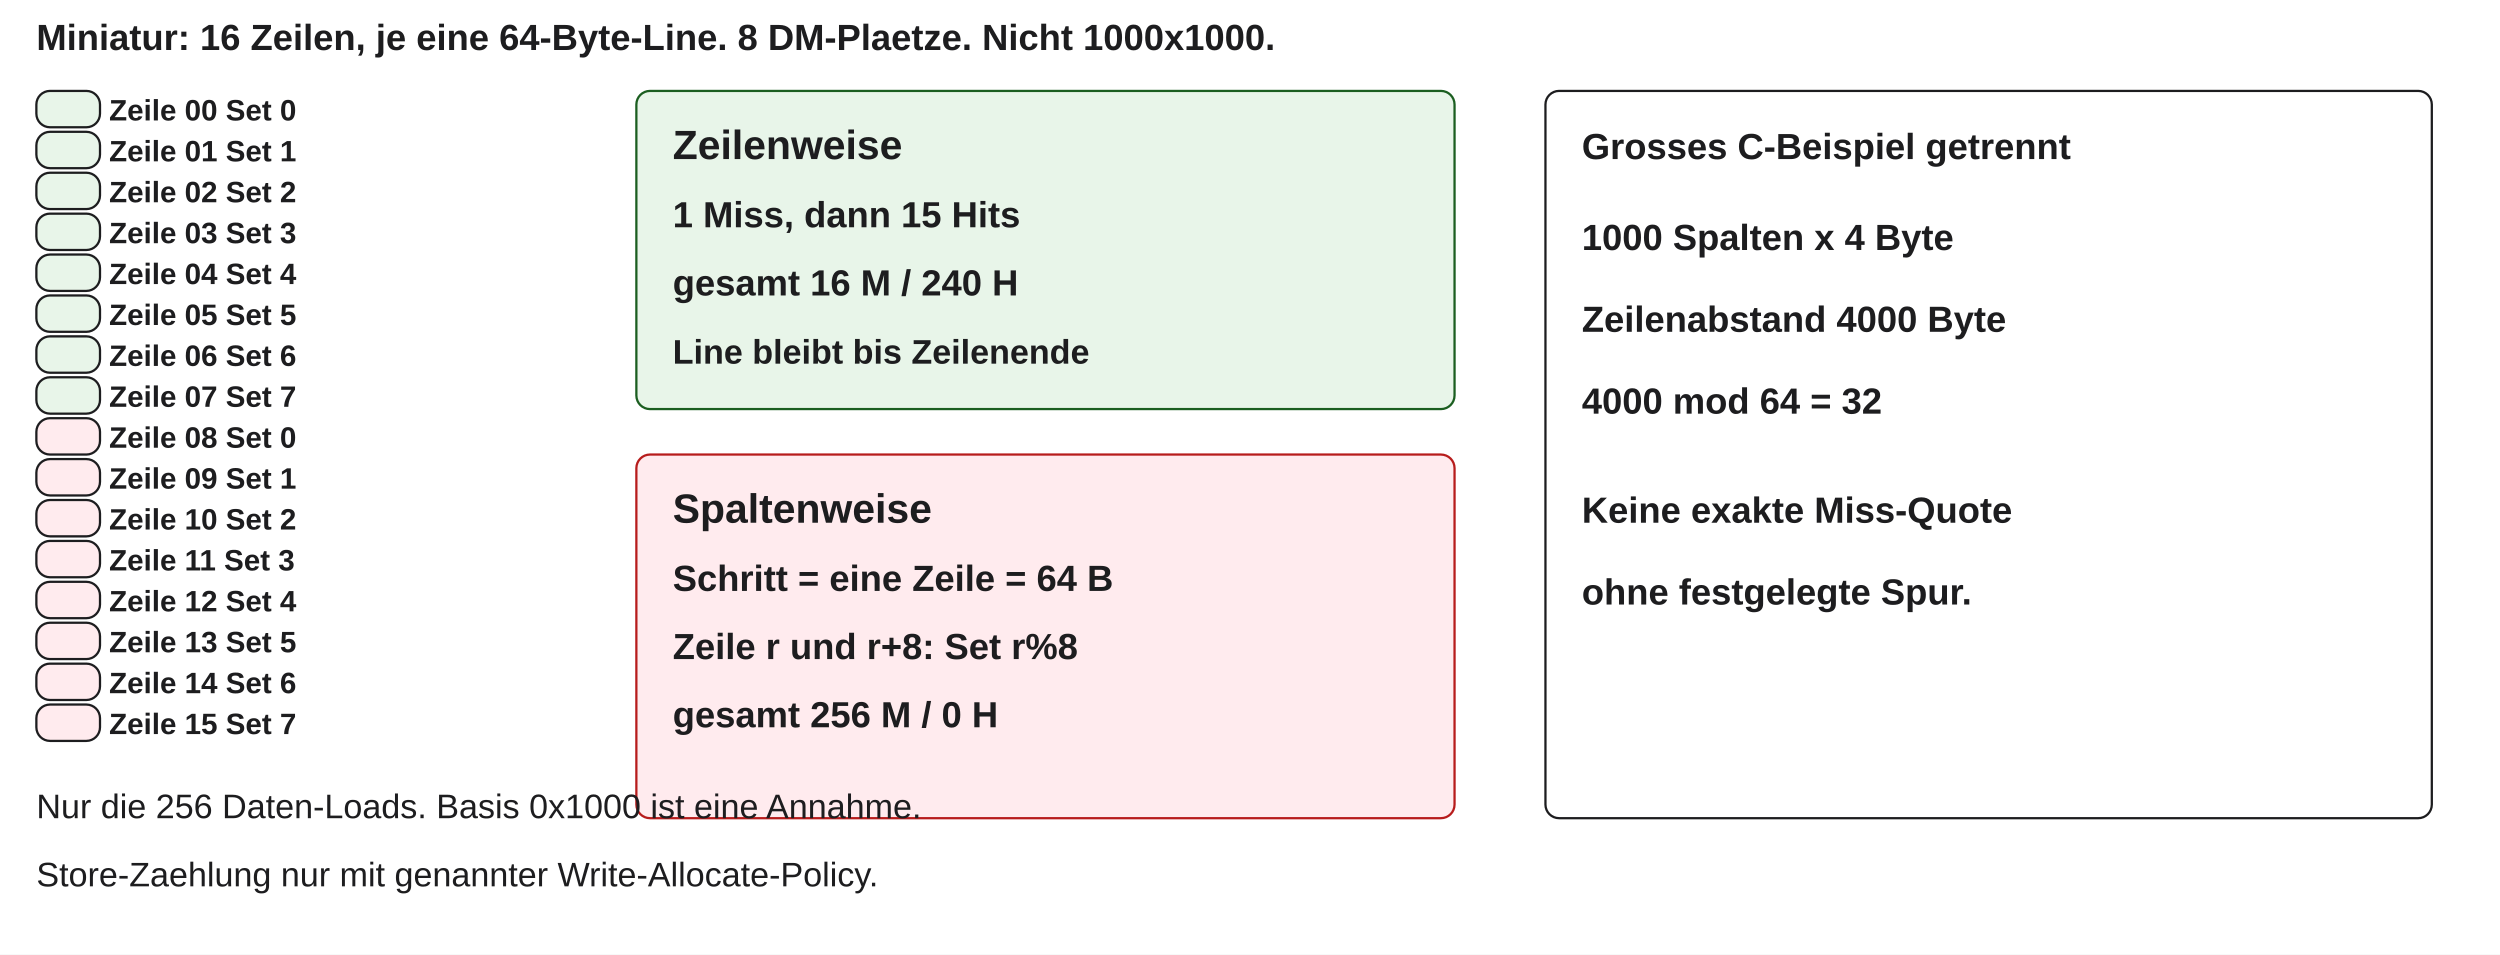
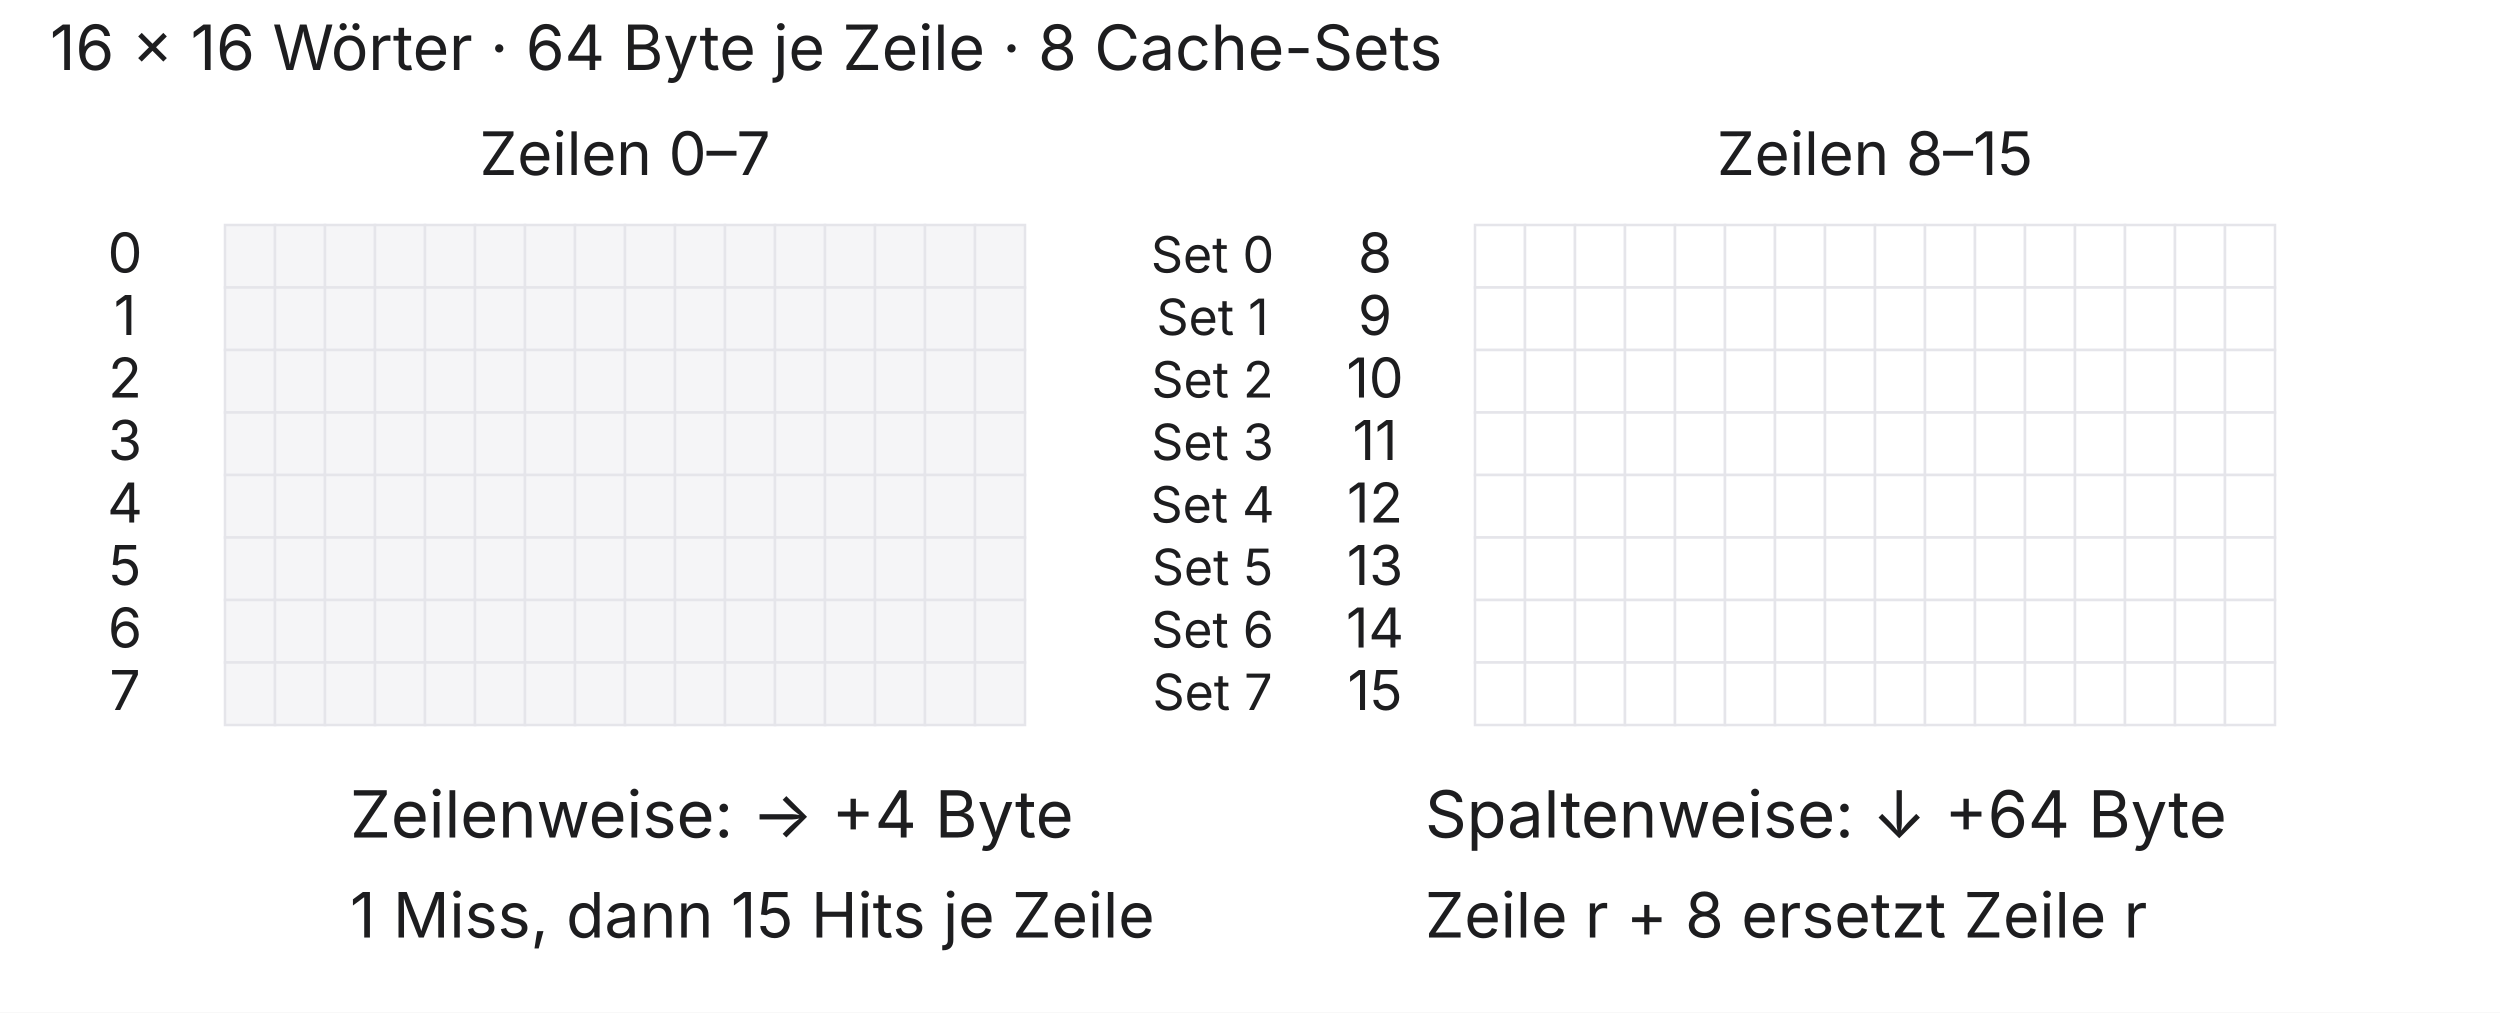
- <svg xmlns="http://www.w3.org/2000/svg" viewBox="0 0 1100 420" width="1100" height="420">
-   <rect width="1100" height="420" fill="#fff" />
-   <style>text{font-family:Arial,Helvetica,sans-serif;fill:#1D1D1F}</style>
-   <text x="16" y="22" font-size="16" font-weight="600" fill="#1D1D1F" text-anchor="start">Miniatur: 16 Zeilen, je eine 64-Byte-Line. 8 DM-Plaetze. Nicht 1000x1000.</text>
-   <rect x="16" y="40" width="28" height="16" rx="6" fill="#E8F5E9" stroke="#1D1D1F" />
-   <text x="48" y="53" font-size="13" font-weight="600" fill="#1D1D1F" text-anchor="start">Zeile 00  Set 0</text>
-   <rect x="16" y="58" width="28" height="16" rx="6" fill="#E8F5E9" stroke="#1D1D1F" />
-   <text x="48" y="71" font-size="13" font-weight="600" fill="#1D1D1F" text-anchor="start">Zeile 01  Set 1</text>
-   <rect x="16" y="76" width="28" height="16" rx="6" fill="#E8F5E9" stroke="#1D1D1F" />
-   <text x="48" y="89" font-size="13" font-weight="600" fill="#1D1D1F" text-anchor="start">Zeile 02  Set 2</text>
-   <rect x="16" y="94" width="28" height="16" rx="6" fill="#E8F5E9" stroke="#1D1D1F" />
-   <text x="48" y="107" font-size="13" font-weight="600" fill="#1D1D1F" text-anchor="start">Zeile 03  Set 3</text>
-   <rect x="16" y="112" width="28" height="16" rx="6" fill="#E8F5E9" stroke="#1D1D1F" />
-   <text x="48" y="125" font-size="13" font-weight="600" fill="#1D1D1F" text-anchor="start">Zeile 04  Set 4</text>
-   <rect x="16" y="130" width="28" height="16" rx="6" fill="#E8F5E9" stroke="#1D1D1F" />
-   <text x="48" y="143" font-size="13" font-weight="600" fill="#1D1D1F" text-anchor="start">Zeile 05  Set 5</text>
-   <rect x="16" y="148" width="28" height="16" rx="6" fill="#E8F5E9" stroke="#1D1D1F" />
-   <text x="48" y="161" font-size="13" font-weight="600" fill="#1D1D1F" text-anchor="start">Zeile 06  Set 6</text>
-   <rect x="16" y="166" width="28" height="16" rx="6" fill="#E8F5E9" stroke="#1D1D1F" />
-   <text x="48" y="179" font-size="13" font-weight="600" fill="#1D1D1F" text-anchor="start">Zeile 07  Set 7</text>
-   <rect x="16" y="184" width="28" height="16" rx="6" fill="#FFEBEE" stroke="#1D1D1F" />
-   <text x="48" y="197" font-size="13" font-weight="600" fill="#1D1D1F" text-anchor="start">Zeile 08  Set 0</text>
-   <rect x="16" y="202" width="28" height="16" rx="6" fill="#FFEBEE" stroke="#1D1D1F" />
-   <text x="48" y="215" font-size="13" font-weight="600" fill="#1D1D1F" text-anchor="start">Zeile 09  Set 1</text>
-   <rect x="16" y="220" width="28" height="16" rx="6" fill="#FFEBEE" stroke="#1D1D1F" />
-   <text x="48" y="233" font-size="13" font-weight="600" fill="#1D1D1F" text-anchor="start">Zeile 10  Set 2</text>
-   <rect x="16" y="238" width="28" height="16" rx="6" fill="#FFEBEE" stroke="#1D1D1F" />
-   <text x="48" y="251" font-size="13" font-weight="600" fill="#1D1D1F" text-anchor="start">Zeile 11  Set 3</text>
-   <rect x="16" y="256" width="28" height="16" rx="6" fill="#FFEBEE" stroke="#1D1D1F" />
-   <text x="48" y="269" font-size="13" font-weight="600" fill="#1D1D1F" text-anchor="start">Zeile 12  Set 4</text>
-   <rect x="16" y="274" width="28" height="16" rx="6" fill="#FFEBEE" stroke="#1D1D1F" />
-   <text x="48" y="287" font-size="13" font-weight="600" fill="#1D1D1F" text-anchor="start">Zeile 13  Set 5</text>
-   <rect x="16" y="292" width="28" height="16" rx="6" fill="#FFEBEE" stroke="#1D1D1F" />
-   <text x="48" y="305" font-size="13" font-weight="600" fill="#1D1D1F" text-anchor="start">Zeile 14  Set 6</text>
-   <rect x="16" y="310" width="28" height="16" rx="6" fill="#FFEBEE" stroke="#1D1D1F" />
-   <text x="48" y="323" font-size="13" font-weight="600" fill="#1D1D1F" text-anchor="start">Zeile 15  Set 7</text>
-   <rect x="280" y="40" width="360" height="140" rx="6" fill="#E8F5E9" stroke="#1B5E20" />
-   <text x="296" y="70" font-size="18" font-weight="600" fill="#1B5E20" text-anchor="start">Zeilenweise</text>
-   <text x="296" y="100" font-size="16" font-weight="600" fill="#1B5E20" text-anchor="start">1 Miss, dann 15 Hits</text>
-   <text x="296" y="130" font-size="16" font-weight="600" fill="#1B5E20" text-anchor="start">gesamt 16 M / 240 H</text>
-   <text x="296" y="160" font-size="15" font-weight="600" fill="#1B5E20" text-anchor="start">Line bleibt bis Zeilenende</text>
-   <rect x="280" y="200" width="360" height="160" rx="6" fill="#FFEBEE" stroke="#B71C1C" />
-   <text x="296" y="230" font-size="18" font-weight="600" fill="#B71C1C" text-anchor="start">Spaltenweise</text>
-   <text x="296" y="260" font-size="16" font-weight="600" fill="#B71C1C" text-anchor="start">Schritt = eine Zeile = 64 B</text>
-   <text x="296" y="290" font-size="16" font-weight="600" fill="#B71C1C" text-anchor="start">Zeile r und r+8: Set r%8</text>
-   <text x="296" y="320" font-size="16" font-weight="600" fill="#B71C1C" text-anchor="start">gesamt 256 M / 0 H</text>
-   <rect x="680" y="40" width="390" height="320" rx="6" fill="#fff" stroke="#1D1D1F" />
-   <text x="696" y="70" font-size="16" font-weight="600" fill="#6A1B9A" text-anchor="start">Grosses C-Beispiel getrennt</text>
-   <text x="696" y="110" font-size="16" font-weight="600" fill="#1D1D1F" text-anchor="start">1000 Spalten x 4 Byte</text>
-   <text x="696" y="146" font-size="16" font-weight="600" fill="#1D1D1F" text-anchor="start">Zeilenabstand 4000 Byte</text>
-   <text x="696" y="182" font-size="16" font-weight="600" fill="#1D1D1F" text-anchor="start">4000 mod 64 = 32</text>
-   <text x="696" y="230" font-size="16" font-weight="600" fill="#B71C1C" text-anchor="start">Keine exakte Miss-Quote</text>
-   <text x="696" y="266" font-size="16" font-weight="600" fill="#B71C1C" text-anchor="start">ohne festgelegte Spur.</text>
-   <text x="16" y="360" font-size="15" font-weight="400" fill="#5F6368" text-anchor="start">Nur die 256 Daten-Loads. Basis 0x1000 ist eine Annahme.</text>
-   <text x="16" y="390" font-size="15" font-weight="400" fill="#5F6368" text-anchor="start">Store-Zaehlung nur mit genannter Write-Allocate-Policy.</text>
+ <svg xmlns="http://www.w3.org/2000/svg" width="1000" height="405" viewBox="0 0 1000 405" role="img">
+   <style>text{font-family:Inter,Arial,sans-serif;font-weight:400}</style>
+   <rect width="1000" height="405" fill="#FFFFFF" />
+   <defs>
+     <marker id="arrow" markerWidth="8" markerHeight="8" refX="6" refY="3" orient="auto">
+       <path d="M0,0 L6,3 L0,6 Z" fill="#86868B" />
+     </marker>
+   </defs>
+   <text x="20" y="28" font-size="25" text-anchor="start" fill="#1D1D1F">16 × 16 Wörter · 64 Byte je Zeile · 8 Cache-Sets</text>
+   <text x="250" y="70" font-size="24" text-anchor="middle" fill="#1D1D1F">Zeilen 0–7</text>
+   <text x="750" y="70" font-size="24" text-anchor="middle" fill="#1D1D1F">Zeilen 8–15</text>
+   <text x="50" y="109" font-size="22" text-anchor="middle" fill="#1D1D1F">0</text>
+   <text x="550" y="109" font-size="22" text-anchor="middle" fill="#1D1D1F">8</text>
+   <text x="485" y="109" font-size="20" text-anchor="middle" fill="#1D1D1F">Set 0</text>
+   <rect x="90" y="90" width="20" height="25" fill="#F5F5F7" stroke="#E5E5EA" />
+   <rect x="590" y="90" width="20" height="25" fill="#FFFFFF" stroke="#E5E5EA" />
+   <rect x="110" y="90" width="20" height="25" fill="#F5F5F7" stroke="#E5E5EA" />
+   <rect x="610" y="90" width="20" height="25" fill="#FFFFFF" stroke="#E5E5EA" />
+   <rect x="130" y="90" width="20" height="25" fill="#F5F5F7" stroke="#E5E5EA" />
+   <rect x="630" y="90" width="20" height="25" fill="#FFFFFF" stroke="#E5E5EA" />
+   <rect x="150" y="90" width="20" height="25" fill="#F5F5F7" stroke="#E5E5EA" />
+   <rect x="650" y="90" width="20" height="25" fill="#FFFFFF" stroke="#E5E5EA" />
+   <rect x="170" y="90" width="20" height="25" fill="#F5F5F7" stroke="#E5E5EA" />
+   <rect x="670" y="90" width="20" height="25" fill="#FFFFFF" stroke="#E5E5EA" />
+   <rect x="190" y="90" width="20" height="25" fill="#F5F5F7" stroke="#E5E5EA" />
+   <rect x="690" y="90" width="20" height="25" fill="#FFFFFF" stroke="#E5E5EA" />
+   <rect x="210" y="90" width="20" height="25" fill="#F5F5F7" stroke="#E5E5EA" />
+   <rect x="710" y="90" width="20" height="25" fill="#FFFFFF" stroke="#E5E5EA" />
+   <rect x="230" y="90" width="20" height="25" fill="#F5F5F7" stroke="#E5E5EA" />
+   <rect x="730" y="90" width="20" height="25" fill="#FFFFFF" stroke="#E5E5EA" />
+   <rect x="250" y="90" width="20" height="25" fill="#F5F5F7" stroke="#E5E5EA" />
+   <rect x="750" y="90" width="20" height="25" fill="#FFFFFF" stroke="#E5E5EA" />
+   <rect x="270" y="90" width="20" height="25" fill="#F5F5F7" stroke="#E5E5EA" />
+   <rect x="770" y="90" width="20" height="25" fill="#FFFFFF" stroke="#E5E5EA" />
+   <rect x="290" y="90" width="20" height="25" fill="#F5F5F7" stroke="#E5E5EA" />
+   <rect x="790" y="90" width="20" height="25" fill="#FFFFFF" stroke="#E5E5EA" />
+   <rect x="310" y="90" width="20" height="25" fill="#F5F5F7" stroke="#E5E5EA" />
+   <rect x="810" y="90" width="20" height="25" fill="#FFFFFF" stroke="#E5E5EA" />
+   <rect x="330" y="90" width="20" height="25" fill="#F5F5F7" stroke="#E5E5EA" />
+   <rect x="830" y="90" width="20" height="25" fill="#FFFFFF" stroke="#E5E5EA" />
+   <rect x="350" y="90" width="20" height="25" fill="#F5F5F7" stroke="#E5E5EA" />
+   <rect x="850" y="90" width="20" height="25" fill="#FFFFFF" stroke="#E5E5EA" />
+   <rect x="370" y="90" width="20" height="25" fill="#F5F5F7" stroke="#E5E5EA" />
+   <rect x="870" y="90" width="20" height="25" fill="#FFFFFF" stroke="#E5E5EA" />
+   <rect x="390" y="90" width="20" height="25" fill="#F5F5F7" stroke="#E5E5EA" />
+   <rect x="890" y="90" width="20" height="25" fill="#FFFFFF" stroke="#E5E5EA" />
+   <text x="50" y="134" font-size="22" text-anchor="middle" fill="#1D1D1F">1</text>
+   <text x="550" y="134" font-size="22" text-anchor="middle" fill="#1D1D1F">9</text>
+   <text x="485" y="134" font-size="20" text-anchor="middle" fill="#1D1D1F">Set 1</text>
+   <rect x="90" y="115" width="20" height="25" fill="#F5F5F7" stroke="#E5E5EA" />
+   <rect x="590" y="115" width="20" height="25" fill="#FFFFFF" stroke="#E5E5EA" />
+   <rect x="110" y="115" width="20" height="25" fill="#F5F5F7" stroke="#E5E5EA" />
+   <rect x="610" y="115" width="20" height="25" fill="#FFFFFF" stroke="#E5E5EA" />
+   <rect x="130" y="115" width="20" height="25" fill="#F5F5F7" stroke="#E5E5EA" />
+   <rect x="630" y="115" width="20" height="25" fill="#FFFFFF" stroke="#E5E5EA" />
+   <rect x="150" y="115" width="20" height="25" fill="#F5F5F7" stroke="#E5E5EA" />
+   <rect x="650" y="115" width="20" height="25" fill="#FFFFFF" stroke="#E5E5EA" />
+   <rect x="170" y="115" width="20" height="25" fill="#F5F5F7" stroke="#E5E5EA" />
+   <rect x="670" y="115" width="20" height="25" fill="#FFFFFF" stroke="#E5E5EA" />
+   <rect x="190" y="115" width="20" height="25" fill="#F5F5F7" stroke="#E5E5EA" />
+   <rect x="690" y="115" width="20" height="25" fill="#FFFFFF" stroke="#E5E5EA" />
+   <rect x="210" y="115" width="20" height="25" fill="#F5F5F7" stroke="#E5E5EA" />
+   <rect x="710" y="115" width="20" height="25" fill="#FFFFFF" stroke="#E5E5EA" />
+   <rect x="230" y="115" width="20" height="25" fill="#F5F5F7" stroke="#E5E5EA" />
+   <rect x="730" y="115" width="20" height="25" fill="#FFFFFF" stroke="#E5E5EA" />
+   <rect x="250" y="115" width="20" height="25" fill="#F5F5F7" stroke="#E5E5EA" />
+   <rect x="750" y="115" width="20" height="25" fill="#FFFFFF" stroke="#E5E5EA" />
+   <rect x="270" y="115" width="20" height="25" fill="#F5F5F7" stroke="#E5E5EA" />
+   <rect x="770" y="115" width="20" height="25" fill="#FFFFFF" stroke="#E5E5EA" />
+   <rect x="290" y="115" width="20" height="25" fill="#F5F5F7" stroke="#E5E5EA" />
+   <rect x="790" y="115" width="20" height="25" fill="#FFFFFF" stroke="#E5E5EA" />
+   <rect x="310" y="115" width="20" height="25" fill="#F5F5F7" stroke="#E5E5EA" />
+   <rect x="810" y="115" width="20" height="25" fill="#FFFFFF" stroke="#E5E5EA" />
+   <rect x="330" y="115" width="20" height="25" fill="#F5F5F7" stroke="#E5E5EA" />
+   <rect x="830" y="115" width="20" height="25" fill="#FFFFFF" stroke="#E5E5EA" />
+   <rect x="350" y="115" width="20" height="25" fill="#F5F5F7" stroke="#E5E5EA" />
+   <rect x="850" y="115" width="20" height="25" fill="#FFFFFF" stroke="#E5E5EA" />
+   <rect x="370" y="115" width="20" height="25" fill="#F5F5F7" stroke="#E5E5EA" />
+   <rect x="870" y="115" width="20" height="25" fill="#FFFFFF" stroke="#E5E5EA" />
+   <rect x="390" y="115" width="20" height="25" fill="#F5F5F7" stroke="#E5E5EA" />
+   <rect x="890" y="115" width="20" height="25" fill="#FFFFFF" stroke="#E5E5EA" />
+   <text x="50" y="159" font-size="22" text-anchor="middle" fill="#1D1D1F">2</text>
+   <text x="550" y="159" font-size="22" text-anchor="middle" fill="#1D1D1F">10</text>
+   <text x="485" y="159" font-size="20" text-anchor="middle" fill="#1D1D1F">Set 2</text>
+   <rect x="90" y="140" width="20" height="25" fill="#F5F5F7" stroke="#E5E5EA" />
+   <rect x="590" y="140" width="20" height="25" fill="#FFFFFF" stroke="#E5E5EA" />
+   <rect x="110" y="140" width="20" height="25" fill="#F5F5F7" stroke="#E5E5EA" />
+   <rect x="610" y="140" width="20" height="25" fill="#FFFFFF" stroke="#E5E5EA" />
+   <rect x="130" y="140" width="20" height="25" fill="#F5F5F7" stroke="#E5E5EA" />
+   <rect x="630" y="140" width="20" height="25" fill="#FFFFFF" stroke="#E5E5EA" />
+   <rect x="150" y="140" width="20" height="25" fill="#F5F5F7" stroke="#E5E5EA" />
+   <rect x="650" y="140" width="20" height="25" fill="#FFFFFF" stroke="#E5E5EA" />
+   <rect x="170" y="140" width="20" height="25" fill="#F5F5F7" stroke="#E5E5EA" />
+   <rect x="670" y="140" width="20" height="25" fill="#FFFFFF" stroke="#E5E5EA" />
+   <rect x="190" y="140" width="20" height="25" fill="#F5F5F7" stroke="#E5E5EA" />
+   <rect x="690" y="140" width="20" height="25" fill="#FFFFFF" stroke="#E5E5EA" />
+   <rect x="210" y="140" width="20" height="25" fill="#F5F5F7" stroke="#E5E5EA" />
+   <rect x="710" y="140" width="20" height="25" fill="#FFFFFF" stroke="#E5E5EA" />
+   <rect x="230" y="140" width="20" height="25" fill="#F5F5F7" stroke="#E5E5EA" />
+   <rect x="730" y="140" width="20" height="25" fill="#FFFFFF" stroke="#E5E5EA" />
+   <rect x="250" y="140" width="20" height="25" fill="#F5F5F7" stroke="#E5E5EA" />
+   <rect x="750" y="140" width="20" height="25" fill="#FFFFFF" stroke="#E5E5EA" />
+   <rect x="270" y="140" width="20" height="25" fill="#F5F5F7" stroke="#E5E5EA" />
+   <rect x="770" y="140" width="20" height="25" fill="#FFFFFF" stroke="#E5E5EA" />
+   <rect x="290" y="140" width="20" height="25" fill="#F5F5F7" stroke="#E5E5EA" />
+   <rect x="790" y="140" width="20" height="25" fill="#FFFFFF" stroke="#E5E5EA" />
+   <rect x="310" y="140" width="20" height="25" fill="#F5F5F7" stroke="#E5E5EA" />
+   <rect x="810" y="140" width="20" height="25" fill="#FFFFFF" stroke="#E5E5EA" />
+   <rect x="330" y="140" width="20" height="25" fill="#F5F5F7" stroke="#E5E5EA" />
+   <rect x="830" y="140" width="20" height="25" fill="#FFFFFF" stroke="#E5E5EA" />
+   <rect x="350" y="140" width="20" height="25" fill="#F5F5F7" stroke="#E5E5EA" />
+   <rect x="850" y="140" width="20" height="25" fill="#FFFFFF" stroke="#E5E5EA" />
+   <rect x="370" y="140" width="20" height="25" fill="#F5F5F7" stroke="#E5E5EA" />
+   <rect x="870" y="140" width="20" height="25" fill="#FFFFFF" stroke="#E5E5EA" />
+   <rect x="390" y="140" width="20" height="25" fill="#F5F5F7" stroke="#E5E5EA" />
+   <rect x="890" y="140" width="20" height="25" fill="#FFFFFF" stroke="#E5E5EA" />
+   <text x="50" y="184" font-size="22" text-anchor="middle" fill="#1D1D1F">3</text>
+   <text x="550" y="184" font-size="22" text-anchor="middle" fill="#1D1D1F">11</text>
+   <text x="485" y="184" font-size="20" text-anchor="middle" fill="#1D1D1F">Set 3</text>
+   <rect x="90" y="165" width="20" height="25" fill="#F5F5F7" stroke="#E5E5EA" />
+   <rect x="590" y="165" width="20" height="25" fill="#FFFFFF" stroke="#E5E5EA" />
+   <rect x="110" y="165" width="20" height="25" fill="#F5F5F7" stroke="#E5E5EA" />
+   <rect x="610" y="165" width="20" height="25" fill="#FFFFFF" stroke="#E5E5EA" />
+   <rect x="130" y="165" width="20" height="25" fill="#F5F5F7" stroke="#E5E5EA" />
+   <rect x="630" y="165" width="20" height="25" fill="#FFFFFF" stroke="#E5E5EA" />
+   <rect x="150" y="165" width="20" height="25" fill="#F5F5F7" stroke="#E5E5EA" />
+   <rect x="650" y="165" width="20" height="25" fill="#FFFFFF" stroke="#E5E5EA" />
+   <rect x="170" y="165" width="20" height="25" fill="#F5F5F7" stroke="#E5E5EA" />
+   <rect x="670" y="165" width="20" height="25" fill="#FFFFFF" stroke="#E5E5EA" />
+   <rect x="190" y="165" width="20" height="25" fill="#F5F5F7" stroke="#E5E5EA" />
+   <rect x="690" y="165" width="20" height="25" fill="#FFFFFF" stroke="#E5E5EA" />
+   <rect x="210" y="165" width="20" height="25" fill="#F5F5F7" stroke="#E5E5EA" />
+   <rect x="710" y="165" width="20" height="25" fill="#FFFFFF" stroke="#E5E5EA" />
+   <rect x="230" y="165" width="20" height="25" fill="#F5F5F7" stroke="#E5E5EA" />
+   <rect x="730" y="165" width="20" height="25" fill="#FFFFFF" stroke="#E5E5EA" />
+   <rect x="250" y="165" width="20" height="25" fill="#F5F5F7" stroke="#E5E5EA" />
+   <rect x="750" y="165" width="20" height="25" fill="#FFFFFF" stroke="#E5E5EA" />
+   <rect x="270" y="165" width="20" height="25" fill="#F5F5F7" stroke="#E5E5EA" />
+   <rect x="770" y="165" width="20" height="25" fill="#FFFFFF" stroke="#E5E5EA" />
+   <rect x="290" y="165" width="20" height="25" fill="#F5F5F7" stroke="#E5E5EA" />
+   <rect x="790" y="165" width="20" height="25" fill="#FFFFFF" stroke="#E5E5EA" />
+   <rect x="310" y="165" width="20" height="25" fill="#F5F5F7" stroke="#E5E5EA" />
+   <rect x="810" y="165" width="20" height="25" fill="#FFFFFF" stroke="#E5E5EA" />
+   <rect x="330" y="165" width="20" height="25" fill="#F5F5F7" stroke="#E5E5EA" />
+   <rect x="830" y="165" width="20" height="25" fill="#FFFFFF" stroke="#E5E5EA" />
+   <rect x="350" y="165" width="20" height="25" fill="#F5F5F7" stroke="#E5E5EA" />
+   <rect x="850" y="165" width="20" height="25" fill="#FFFFFF" stroke="#E5E5EA" />
+   <rect x="370" y="165" width="20" height="25" fill="#F5F5F7" stroke="#E5E5EA" />
+   <rect x="870" y="165" width="20" height="25" fill="#FFFFFF" stroke="#E5E5EA" />
+   <rect x="390" y="165" width="20" height="25" fill="#F5F5F7" stroke="#E5E5EA" />
+   <rect x="890" y="165" width="20" height="25" fill="#FFFFFF" stroke="#E5E5EA" />
+   <text x="50" y="209" font-size="22" text-anchor="middle" fill="#1D1D1F">4</text>
+   <text x="550" y="209" font-size="22" text-anchor="middle" fill="#1D1D1F">12</text>
+   <text x="485" y="209" font-size="20" text-anchor="middle" fill="#1D1D1F">Set 4</text>
+   <rect x="90" y="190" width="20" height="25" fill="#F5F5F7" stroke="#E5E5EA" />
+   <rect x="590" y="190" width="20" height="25" fill="#FFFFFF" stroke="#E5E5EA" />
+   <rect x="110" y="190" width="20" height="25" fill="#F5F5F7" stroke="#E5E5EA" />
+   <rect x="610" y="190" width="20" height="25" fill="#FFFFFF" stroke="#E5E5EA" />
+   <rect x="130" y="190" width="20" height="25" fill="#F5F5F7" stroke="#E5E5EA" />
+   <rect x="630" y="190" width="20" height="25" fill="#FFFFFF" stroke="#E5E5EA" />
+   <rect x="150" y="190" width="20" height="25" fill="#F5F5F7" stroke="#E5E5EA" />
+   <rect x="650" y="190" width="20" height="25" fill="#FFFFFF" stroke="#E5E5EA" />
+   <rect x="170" y="190" width="20" height="25" fill="#F5F5F7" stroke="#E5E5EA" />
+   <rect x="670" y="190" width="20" height="25" fill="#FFFFFF" stroke="#E5E5EA" />
+   <rect x="190" y="190" width="20" height="25" fill="#F5F5F7" stroke="#E5E5EA" />
+   <rect x="690" y="190" width="20" height="25" fill="#FFFFFF" stroke="#E5E5EA" />
+   <rect x="210" y="190" width="20" height="25" fill="#F5F5F7" stroke="#E5E5EA" />
+   <rect x="710" y="190" width="20" height="25" fill="#FFFFFF" stroke="#E5E5EA" />
+   <rect x="230" y="190" width="20" height="25" fill="#F5F5F7" stroke="#E5E5EA" />
+   <rect x="730" y="190" width="20" height="25" fill="#FFFFFF" stroke="#E5E5EA" />
+   <rect x="250" y="190" width="20" height="25" fill="#F5F5F7" stroke="#E5E5EA" />
+   <rect x="750" y="190" width="20" height="25" fill="#FFFFFF" stroke="#E5E5EA" />
+   <rect x="270" y="190" width="20" height="25" fill="#F5F5F7" stroke="#E5E5EA" />
+   <rect x="770" y="190" width="20" height="25" fill="#FFFFFF" stroke="#E5E5EA" />
+   <rect x="290" y="190" width="20" height="25" fill="#F5F5F7" stroke="#E5E5EA" />
+   <rect x="790" y="190" width="20" height="25" fill="#FFFFFF" stroke="#E5E5EA" />
+   <rect x="310" y="190" width="20" height="25" fill="#F5F5F7" stroke="#E5E5EA" />
+   <rect x="810" y="190" width="20" height="25" fill="#FFFFFF" stroke="#E5E5EA" />
+   <rect x="330" y="190" width="20" height="25" fill="#F5F5F7" stroke="#E5E5EA" />
+   <rect x="830" y="190" width="20" height="25" fill="#FFFFFF" stroke="#E5E5EA" />
+   <rect x="350" y="190" width="20" height="25" fill="#F5F5F7" stroke="#E5E5EA" />
+   <rect x="850" y="190" width="20" height="25" fill="#FFFFFF" stroke="#E5E5EA" />
+   <rect x="370" y="190" width="20" height="25" fill="#F5F5F7" stroke="#E5E5EA" />
+   <rect x="870" y="190" width="20" height="25" fill="#FFFFFF" stroke="#E5E5EA" />
+   <rect x="390" y="190" width="20" height="25" fill="#F5F5F7" stroke="#E5E5EA" />
+   <rect x="890" y="190" width="20" height="25" fill="#FFFFFF" stroke="#E5E5EA" />
+   <text x="50" y="234" font-size="22" text-anchor="middle" fill="#1D1D1F">5</text>
+   <text x="550" y="234" font-size="22" text-anchor="middle" fill="#1D1D1F">13</text>
+   <text x="485" y="234" font-size="20" text-anchor="middle" fill="#1D1D1F">Set 5</text>
+   <rect x="90" y="215" width="20" height="25" fill="#F5F5F7" stroke="#E5E5EA" />
+   <rect x="590" y="215" width="20" height="25" fill="#FFFFFF" stroke="#E5E5EA" />
+   <rect x="110" y="215" width="20" height="25" fill="#F5F5F7" stroke="#E5E5EA" />
+   <rect x="610" y="215" width="20" height="25" fill="#FFFFFF" stroke="#E5E5EA" />
+   <rect x="130" y="215" width="20" height="25" fill="#F5F5F7" stroke="#E5E5EA" />
+   <rect x="630" y="215" width="20" height="25" fill="#FFFFFF" stroke="#E5E5EA" />
+   <rect x="150" y="215" width="20" height="25" fill="#F5F5F7" stroke="#E5E5EA" />
+   <rect x="650" y="215" width="20" height="25" fill="#FFFFFF" stroke="#E5E5EA" />
+   <rect x="170" y="215" width="20" height="25" fill="#F5F5F7" stroke="#E5E5EA" />
+   <rect x="670" y="215" width="20" height="25" fill="#FFFFFF" stroke="#E5E5EA" />
+   <rect x="190" y="215" width="20" height="25" fill="#F5F5F7" stroke="#E5E5EA" />
+   <rect x="690" y="215" width="20" height="25" fill="#FFFFFF" stroke="#E5E5EA" />
+   <rect x="210" y="215" width="20" height="25" fill="#F5F5F7" stroke="#E5E5EA" />
+   <rect x="710" y="215" width="20" height="25" fill="#FFFFFF" stroke="#E5E5EA" />
+   <rect x="230" y="215" width="20" height="25" fill="#F5F5F7" stroke="#E5E5EA" />
+   <rect x="730" y="215" width="20" height="25" fill="#FFFFFF" stroke="#E5E5EA" />
+   <rect x="250" y="215" width="20" height="25" fill="#F5F5F7" stroke="#E5E5EA" />
+   <rect x="750" y="215" width="20" height="25" fill="#FFFFFF" stroke="#E5E5EA" />
+   <rect x="270" y="215" width="20" height="25" fill="#F5F5F7" stroke="#E5E5EA" />
+   <rect x="770" y="215" width="20" height="25" fill="#FFFFFF" stroke="#E5E5EA" />
+   <rect x="290" y="215" width="20" height="25" fill="#F5F5F7" stroke="#E5E5EA" />
+   <rect x="790" y="215" width="20" height="25" fill="#FFFFFF" stroke="#E5E5EA" />
+   <rect x="310" y="215" width="20" height="25" fill="#F5F5F7" stroke="#E5E5EA" />
+   <rect x="810" y="215" width="20" height="25" fill="#FFFFFF" stroke="#E5E5EA" />
+   <rect x="330" y="215" width="20" height="25" fill="#F5F5F7" stroke="#E5E5EA" />
+   <rect x="830" y="215" width="20" height="25" fill="#FFFFFF" stroke="#E5E5EA" />
+   <rect x="350" y="215" width="20" height="25" fill="#F5F5F7" stroke="#E5E5EA" />
+   <rect x="850" y="215" width="20" height="25" fill="#FFFFFF" stroke="#E5E5EA" />
+   <rect x="370" y="215" width="20" height="25" fill="#F5F5F7" stroke="#E5E5EA" />
+   <rect x="870" y="215" width="20" height="25" fill="#FFFFFF" stroke="#E5E5EA" />
+   <rect x="390" y="215" width="20" height="25" fill="#F5F5F7" stroke="#E5E5EA" />
+   <rect x="890" y="215" width="20" height="25" fill="#FFFFFF" stroke="#E5E5EA" />
+   <text x="50" y="259" font-size="22" text-anchor="middle" fill="#1D1D1F">6</text>
+   <text x="550" y="259" font-size="22" text-anchor="middle" fill="#1D1D1F">14</text>
+   <text x="485" y="259" font-size="20" text-anchor="middle" fill="#1D1D1F">Set 6</text>
+   <rect x="90" y="240" width="20" height="25" fill="#F5F5F7" stroke="#E5E5EA" />
+   <rect x="590" y="240" width="20" height="25" fill="#FFFFFF" stroke="#E5E5EA" />
+   <rect x="110" y="240" width="20" height="25" fill="#F5F5F7" stroke="#E5E5EA" />
+   <rect x="610" y="240" width="20" height="25" fill="#FFFFFF" stroke="#E5E5EA" />
+   <rect x="130" y="240" width="20" height="25" fill="#F5F5F7" stroke="#E5E5EA" />
+   <rect x="630" y="240" width="20" height="25" fill="#FFFFFF" stroke="#E5E5EA" />
+   <rect x="150" y="240" width="20" height="25" fill="#F5F5F7" stroke="#E5E5EA" />
+   <rect x="650" y="240" width="20" height="25" fill="#FFFFFF" stroke="#E5E5EA" />
+   <rect x="170" y="240" width="20" height="25" fill="#F5F5F7" stroke="#E5E5EA" />
+   <rect x="670" y="240" width="20" height="25" fill="#FFFFFF" stroke="#E5E5EA" />
+   <rect x="190" y="240" width="20" height="25" fill="#F5F5F7" stroke="#E5E5EA" />
+   <rect x="690" y="240" width="20" height="25" fill="#FFFFFF" stroke="#E5E5EA" />
+   <rect x="210" y="240" width="20" height="25" fill="#F5F5F7" stroke="#E5E5EA" />
+   <rect x="710" y="240" width="20" height="25" fill="#FFFFFF" stroke="#E5E5EA" />
+   <rect x="230" y="240" width="20" height="25" fill="#F5F5F7" stroke="#E5E5EA" />
+   <rect x="730" y="240" width="20" height="25" fill="#FFFFFF" stroke="#E5E5EA" />
+   <rect x="250" y="240" width="20" height="25" fill="#F5F5F7" stroke="#E5E5EA" />
+   <rect x="750" y="240" width="20" height="25" fill="#FFFFFF" stroke="#E5E5EA" />
+   <rect x="270" y="240" width="20" height="25" fill="#F5F5F7" stroke="#E5E5EA" />
+   <rect x="770" y="240" width="20" height="25" fill="#FFFFFF" stroke="#E5E5EA" />
+   <rect x="290" y="240" width="20" height="25" fill="#F5F5F7" stroke="#E5E5EA" />
+   <rect x="790" y="240" width="20" height="25" fill="#FFFFFF" stroke="#E5E5EA" />
+   <rect x="310" y="240" width="20" height="25" fill="#F5F5F7" stroke="#E5E5EA" />
+   <rect x="810" y="240" width="20" height="25" fill="#FFFFFF" stroke="#E5E5EA" />
+   <rect x="330" y="240" width="20" height="25" fill="#F5F5F7" stroke="#E5E5EA" />
+   <rect x="830" y="240" width="20" height="25" fill="#FFFFFF" stroke="#E5E5EA" />
+   <rect x="350" y="240" width="20" height="25" fill="#F5F5F7" stroke="#E5E5EA" />
+   <rect x="850" y="240" width="20" height="25" fill="#FFFFFF" stroke="#E5E5EA" />
+   <rect x="370" y="240" width="20" height="25" fill="#F5F5F7" stroke="#E5E5EA" />
+   <rect x="870" y="240" width="20" height="25" fill="#FFFFFF" stroke="#E5E5EA" />
+   <rect x="390" y="240" width="20" height="25" fill="#F5F5F7" stroke="#E5E5EA" />
+   <rect x="890" y="240" width="20" height="25" fill="#FFFFFF" stroke="#E5E5EA" />
+   <text x="50" y="284" font-size="22" text-anchor="middle" fill="#1D1D1F">7</text>
+   <text x="550" y="284" font-size="22" text-anchor="middle" fill="#1D1D1F">15</text>
+   <text x="485" y="284" font-size="20" text-anchor="middle" fill="#1D1D1F">Set 7</text>
+   <rect x="90" y="265" width="20" height="25" fill="#F5F5F7" stroke="#E5E5EA" />
+   <rect x="590" y="265" width="20" height="25" fill="#FFFFFF" stroke="#E5E5EA" />
+   <rect x="110" y="265" width="20" height="25" fill="#F5F5F7" stroke="#E5E5EA" />
+   <rect x="610" y="265" width="20" height="25" fill="#FFFFFF" stroke="#E5E5EA" />
+   <rect x="130" y="265" width="20" height="25" fill="#F5F5F7" stroke="#E5E5EA" />
+   <rect x="630" y="265" width="20" height="25" fill="#FFFFFF" stroke="#E5E5EA" />
+   <rect x="150" y="265" width="20" height="25" fill="#F5F5F7" stroke="#E5E5EA" />
+   <rect x="650" y="265" width="20" height="25" fill="#FFFFFF" stroke="#E5E5EA" />
+   <rect x="170" y="265" width="20" height="25" fill="#F5F5F7" stroke="#E5E5EA" />
+   <rect x="670" y="265" width="20" height="25" fill="#FFFFFF" stroke="#E5E5EA" />
+   <rect x="190" y="265" width="20" height="25" fill="#F5F5F7" stroke="#E5E5EA" />
+   <rect x="690" y="265" width="20" height="25" fill="#FFFFFF" stroke="#E5E5EA" />
+   <rect x="210" y="265" width="20" height="25" fill="#F5F5F7" stroke="#E5E5EA" />
+   <rect x="710" y="265" width="20" height="25" fill="#FFFFFF" stroke="#E5E5EA" />
+   <rect x="230" y="265" width="20" height="25" fill="#F5F5F7" stroke="#E5E5EA" />
+   <rect x="730" y="265" width="20" height="25" fill="#FFFFFF" stroke="#E5E5EA" />
+   <rect x="250" y="265" width="20" height="25" fill="#F5F5F7" stroke="#E5E5EA" />
+   <rect x="750" y="265" width="20" height="25" fill="#FFFFFF" stroke="#E5E5EA" />
+   <rect x="270" y="265" width="20" height="25" fill="#F5F5F7" stroke="#E5E5EA" />
+   <rect x="770" y="265" width="20" height="25" fill="#FFFFFF" stroke="#E5E5EA" />
+   <rect x="290" y="265" width="20" height="25" fill="#F5F5F7" stroke="#E5E5EA" />
+   <rect x="790" y="265" width="20" height="25" fill="#FFFFFF" stroke="#E5E5EA" />
+   <rect x="310" y="265" width="20" height="25" fill="#F5F5F7" stroke="#E5E5EA" />
+   <rect x="810" y="265" width="20" height="25" fill="#FFFFFF" stroke="#E5E5EA" />
+   <rect x="330" y="265" width="20" height="25" fill="#F5F5F7" stroke="#E5E5EA" />
+   <rect x="830" y="265" width="20" height="25" fill="#FFFFFF" stroke="#E5E5EA" />
+   <rect x="350" y="265" width="20" height="25" fill="#F5F5F7" stroke="#E5E5EA" />
+   <rect x="850" y="265" width="20" height="25" fill="#FFFFFF" stroke="#E5E5EA" />
+   <rect x="370" y="265" width="20" height="25" fill="#F5F5F7" stroke="#E5E5EA" />
+   <rect x="870" y="265" width="20" height="25" fill="#FFFFFF" stroke="#E5E5EA" />
+   <rect x="390" y="265" width="20" height="25" fill="#F5F5F7" stroke="#E5E5EA" />
+   <rect x="890" y="265" width="20" height="25" fill="#FFFFFF" stroke="#E5E5EA" />
+   <text x="140" y="335" font-size="26" text-anchor="start" fill="#1D1D1F">Zeilenweise:  →  +4 Byte</text>
+   <text x="570" y="335" font-size="26" text-anchor="start" fill="#1D1D1F">Spaltenweise:  ↓  +64 Byte</text>
+   <text x="140" y="375" font-size="25" text-anchor="start" fill="#1D1D1F">1 Miss, dann 15 Hits je Zeile</text>
+   <text x="570" y="375" font-size="25" text-anchor="start" fill="#1D1D1F">Zeile r + 8 ersetzt Zeile r</text>
</svg>
